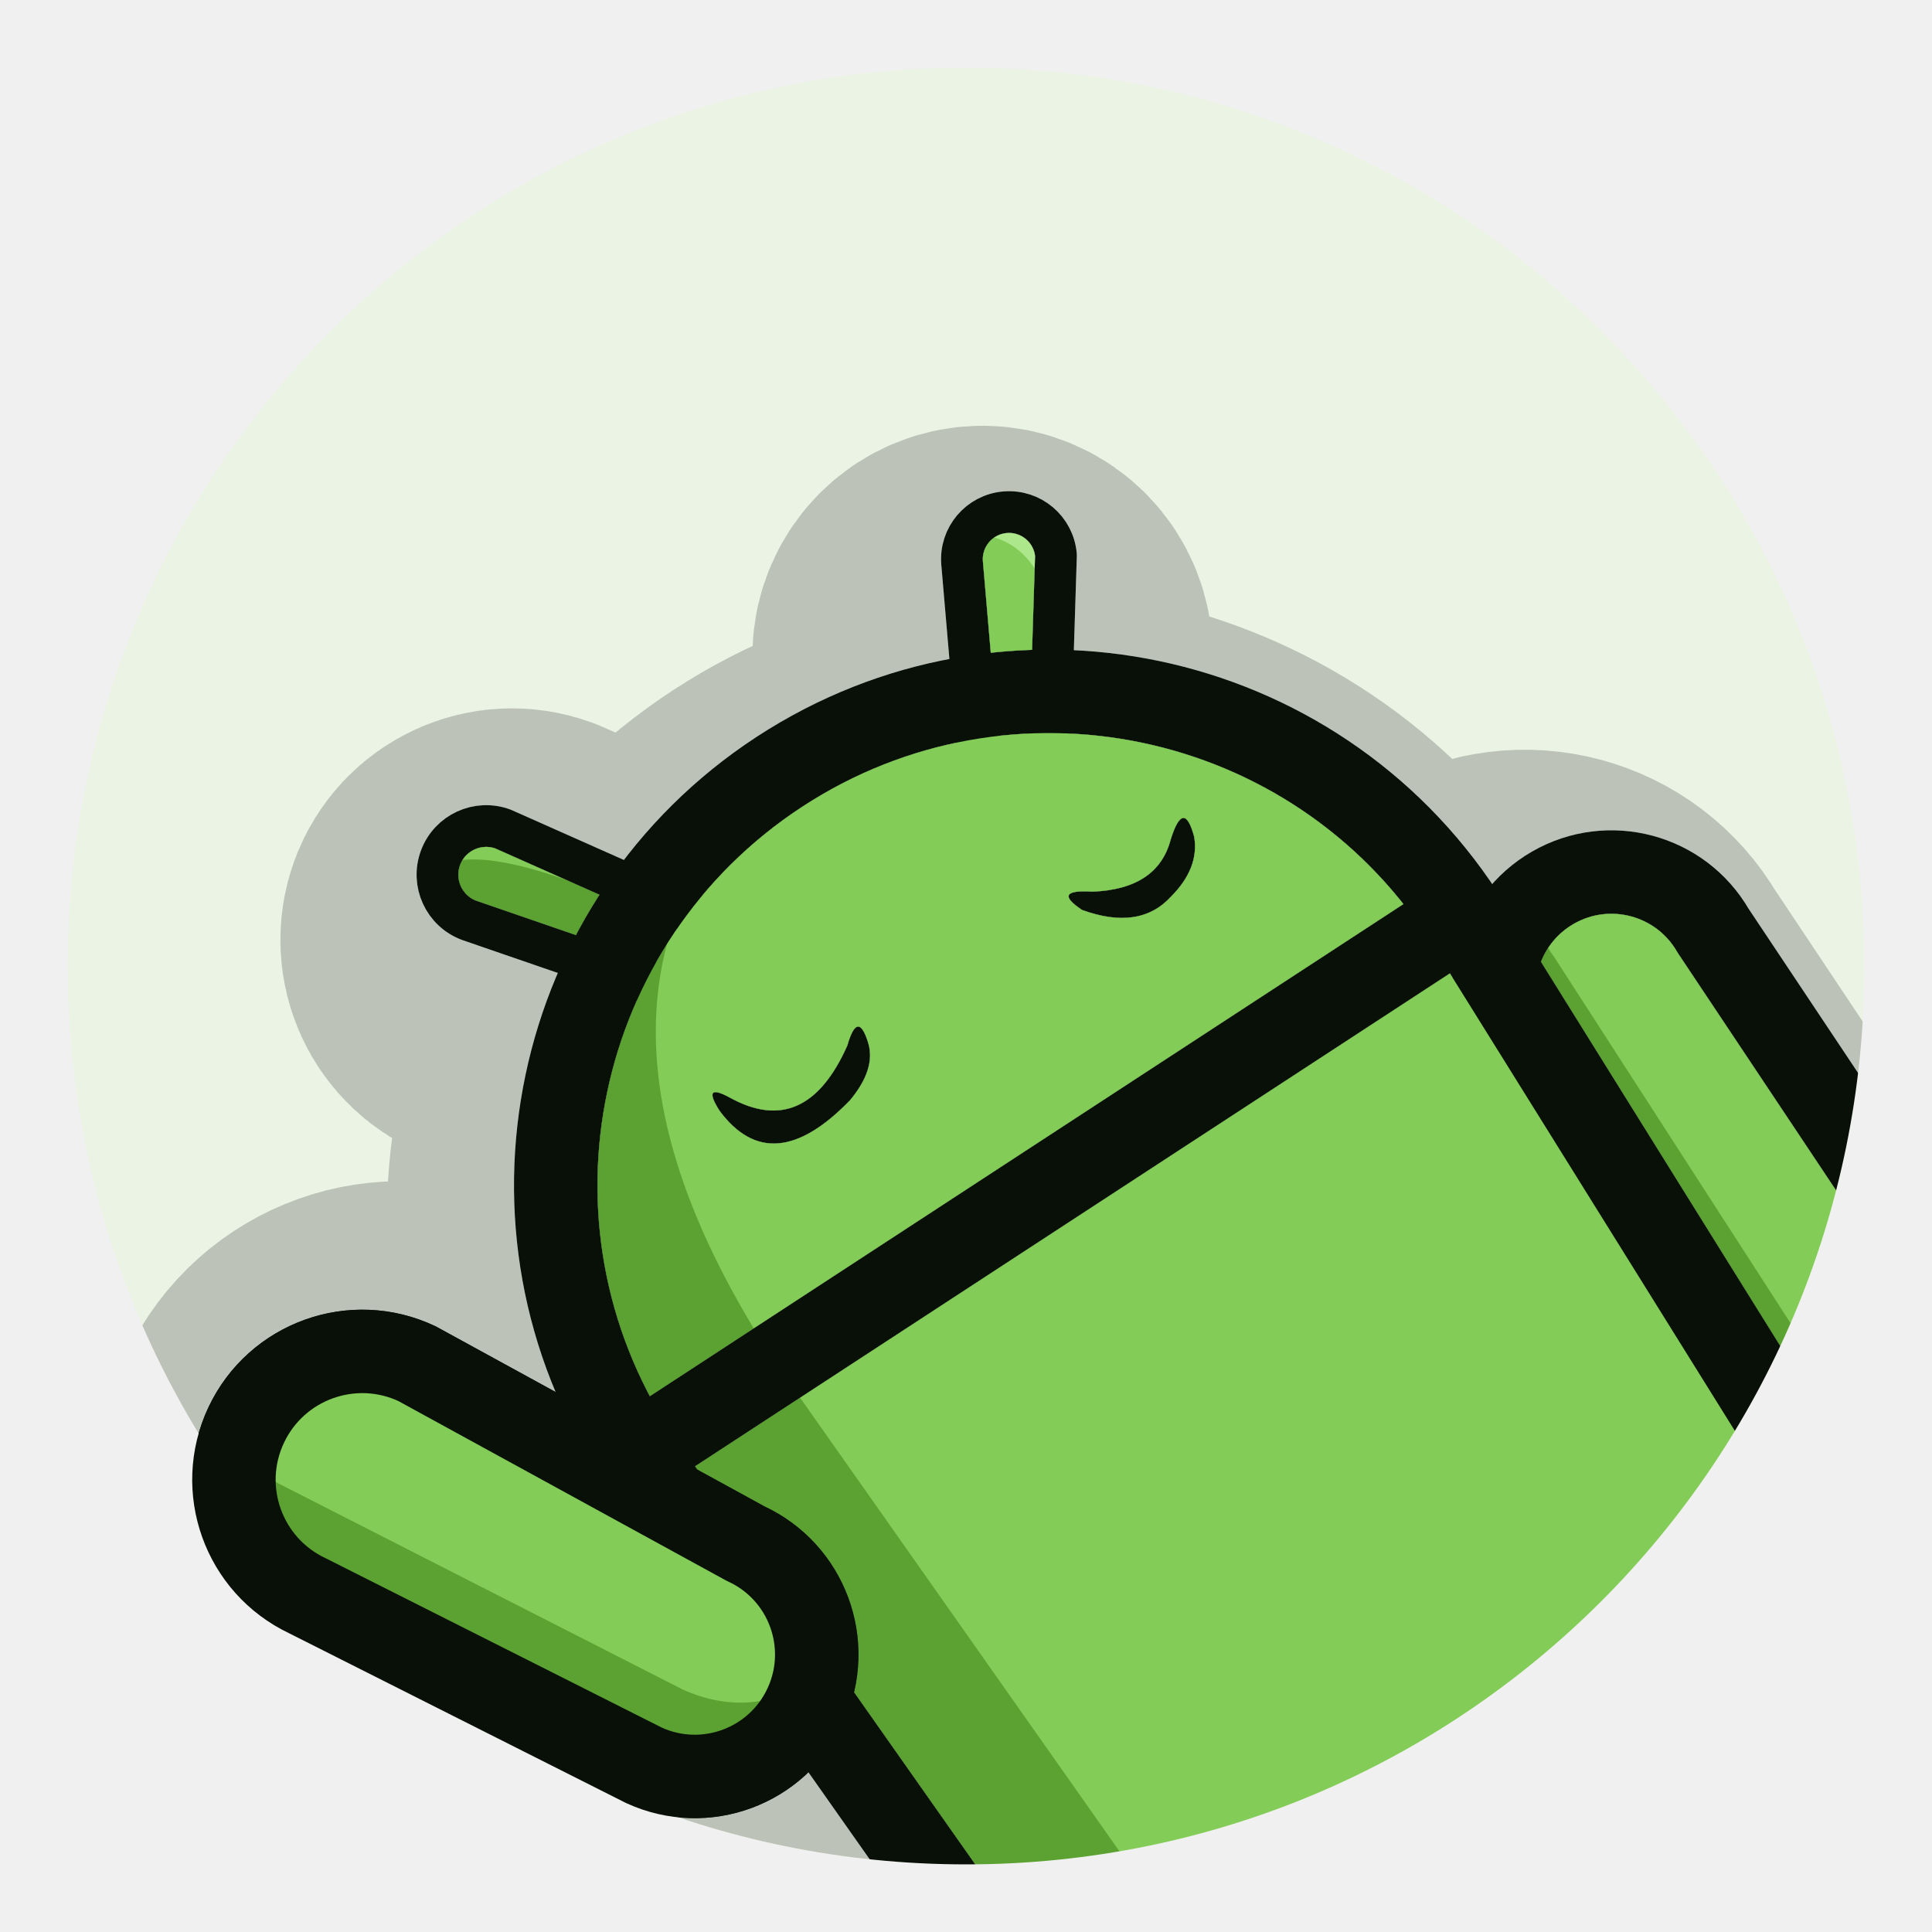
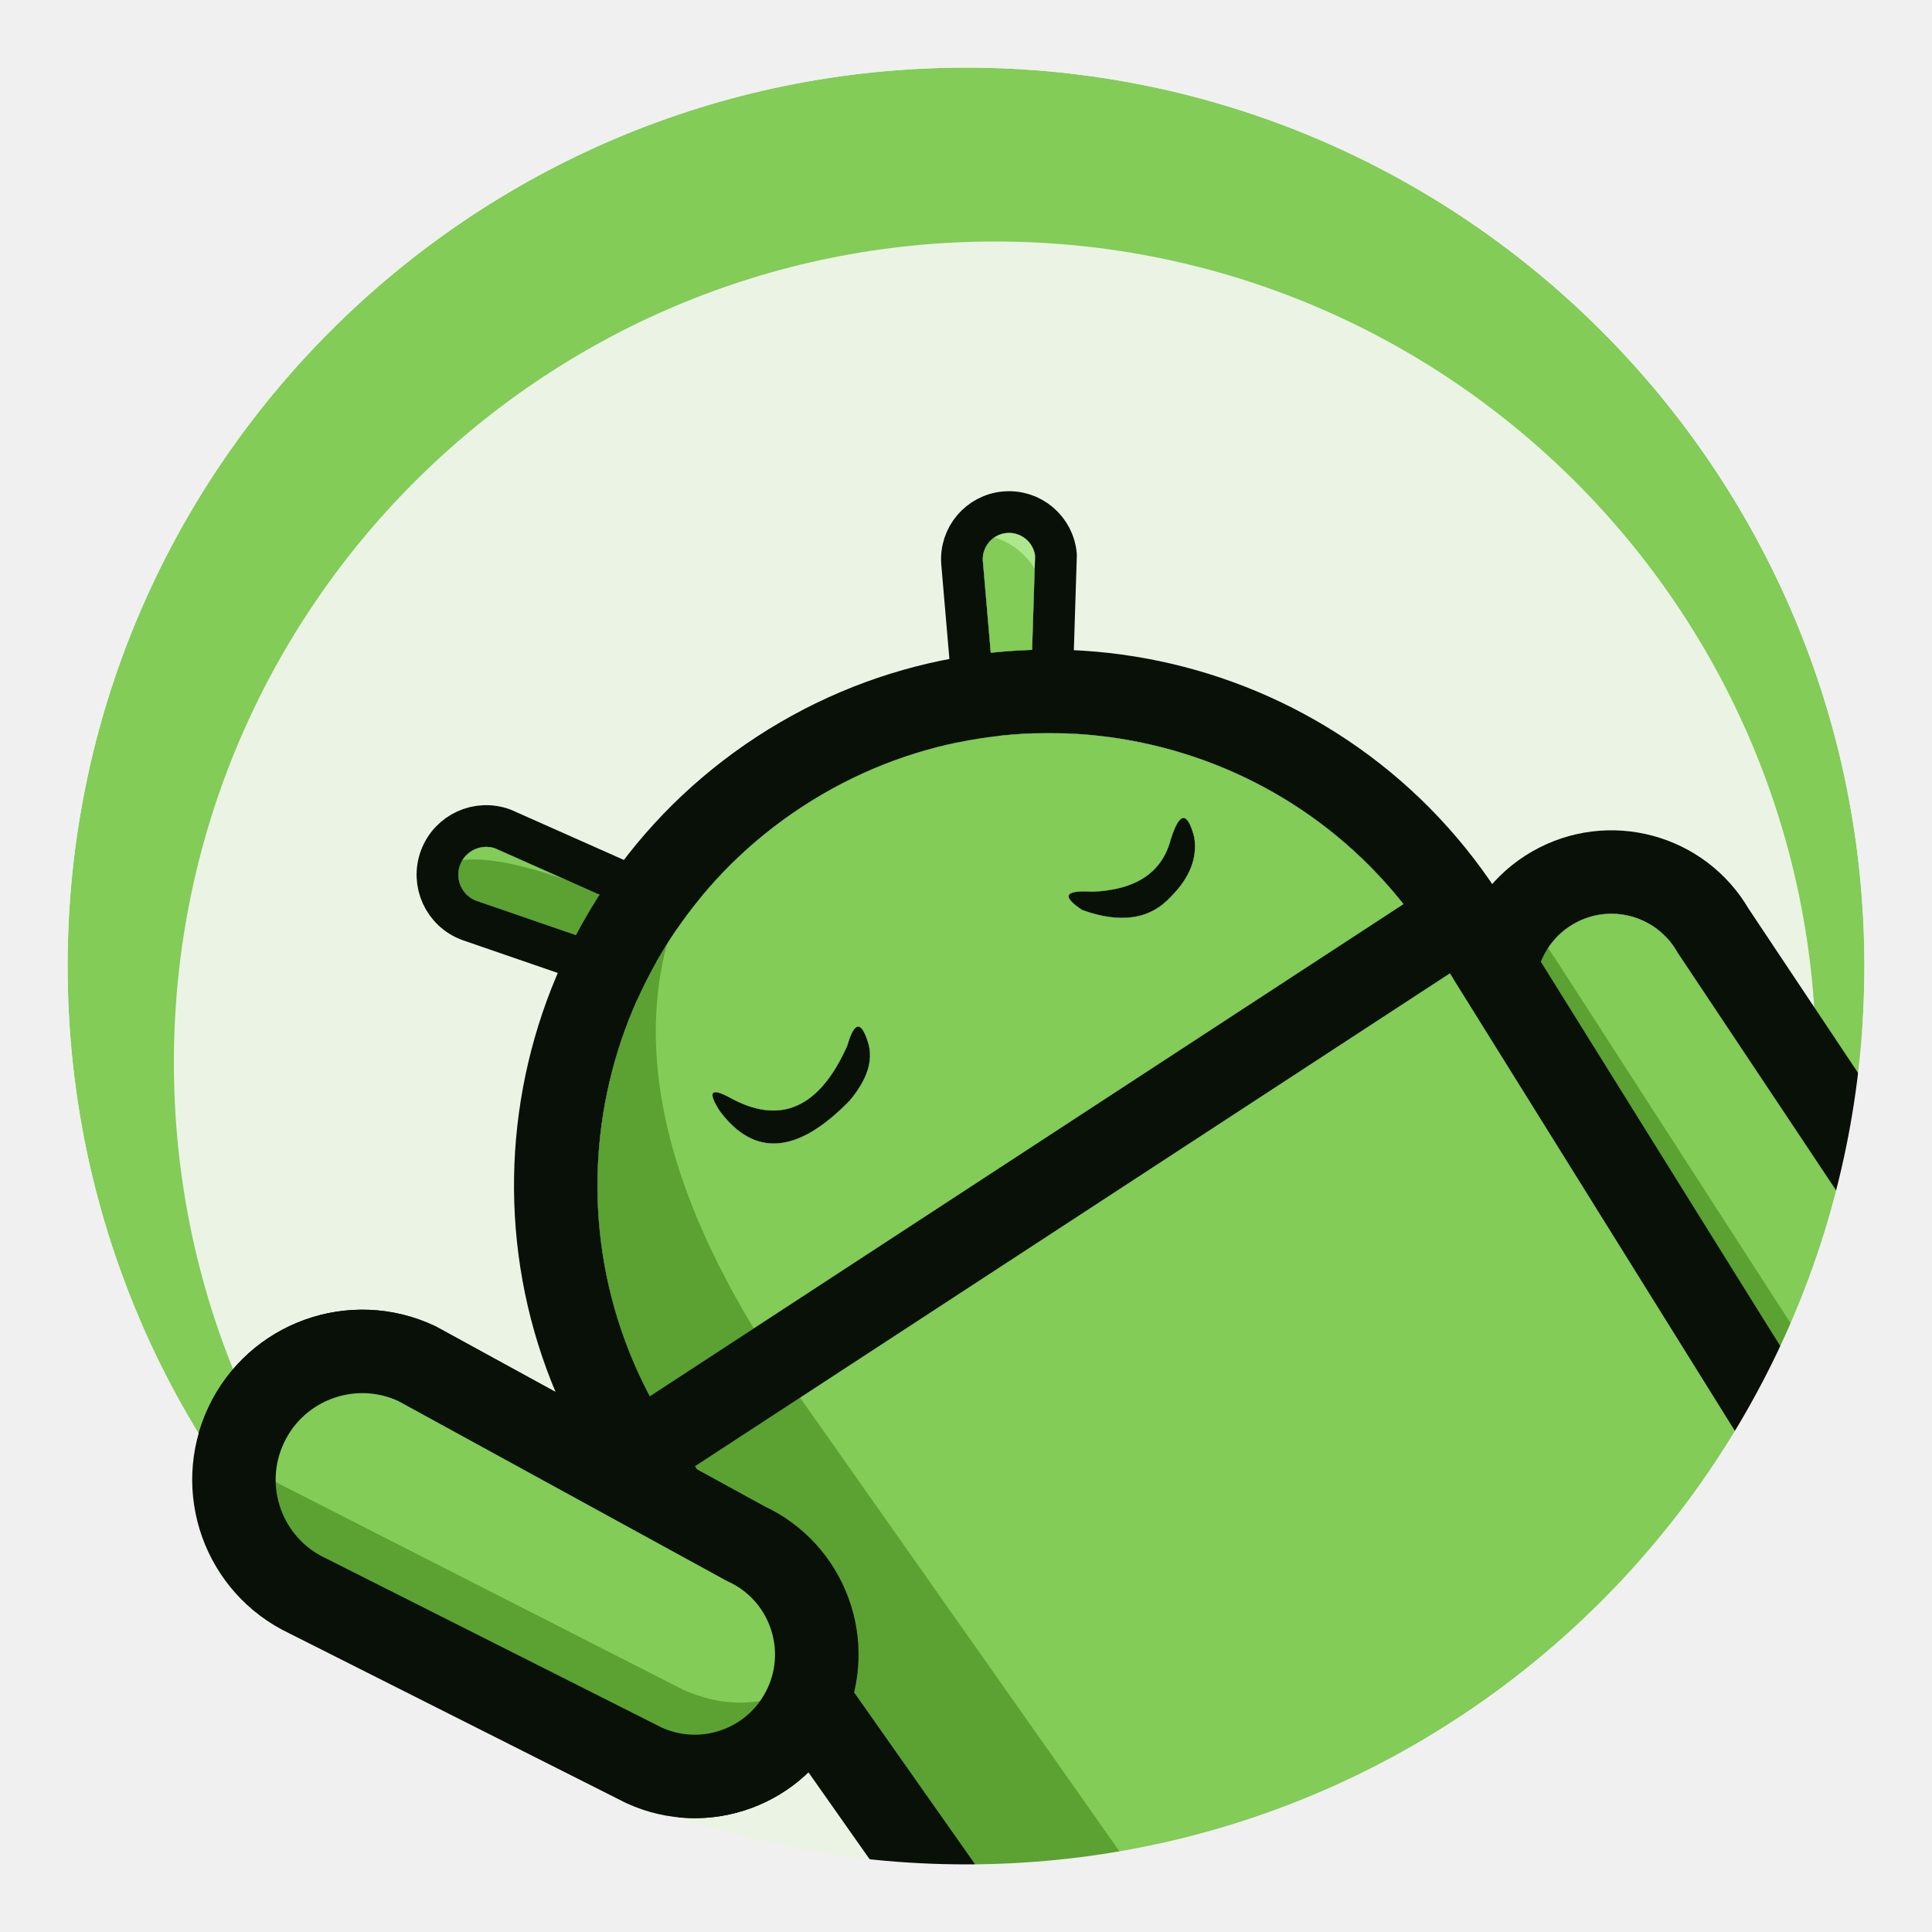
<svg xmlns="http://www.w3.org/2000/svg" width="1024" height="1024" viewBox="0 0 889 889" version="1.1" fill="none">
  <defs>
-     <path id="pillow" d="M-100-100V825L0 803Q447 686 504 514 907 323 926 0L924-100Z" />
-     <path id="pillow-shadow" d="M539 230 548 192Q553 179 539 189 516 209 510 218L394 255Q350 284 303 255 283 243 295 261 304 279 311 297L290 336Q291 348 238 328 196 315 230 344 255 360 265 378 268 383 263 385 258 389 228 391 194 399 231 409 294 417 257 469 236 488 193 478 178 501 146 498 107 448 88 332 84 297 54 272 27 251 28 230-50-163-422 613L-100 826-1 803Q446 686 504.358 514.544Z" />
    <path id="leg-left" d="M500 727l189 71a20 20 0 0030-91L512 637Z" />
    <path id="leg-left-shadow" d="M669 690l-52 48q-2 2 2 4l81 30q30 11 47-10l-14 29-29 11-147-56 92-62Z" />
    <path id="leg-right" d="M516 604l287 99a20 20 0 0030-86L528 509Z" />
    <path id="leg-right-shadow" d="M783 598q4 11-39 53-4 4 2 6l70 24q30 11 47-10l-17 28-33 9-123-45Z" />
    <path id="arm-lowered" d="M638 361A45 45 0 01716 316L806 451A1 1 0 01723 493Z" />
    <path id="arm-lowered-shadow" d="M656 300q-11 13-1 26L757 484q19 28 51 0l-19 30-40 4L628 324Z" />
    <path id="antenna-left" d="M358 353 239 312a1 1 0 0113-35l117 52Z" />
    <path id="antenna-left-highlight" d="M227 292q8-38 73 14-57-25-73-14Z" />
    <path id="antenna-right" d="M461 267l3-95a1 1 0 00-36 3l8 93Z" />
    <path id="antenna-right-highlight" d="M430 164q27-1 34 35 6-61-34-35Z" />
    <path id="body" d="M303 517A1 1 0 01620 310ZL467 750A50 50 0 00539 765L761 615A50 50 0 00767 546L620 310Z" />
    <path id="body-shadow" d="M376 237Q217 340 302 516L478 761 522 774 754 622 764 604 576 724Q544 744 532 731L356 481Q256 328 376 237Z" />
    <path id="body-highlight" d="M360 254q129-70 241 29l15 32q-99-111-256-61Z" />
    <path id="eyes" d="M335 385q20 27 50-4 10-12 7-22-4-13-8 1-16 36-45 20-11-6-4 5Zm139-77q22 8 34-5 11-11 9-23-4-15-9 1-5 19-30 20-16-1-4 7Z" />
    <path id="arm-raised" d="M306 636a1 1 0 0039-85l-126-69a1 1 0 00-42 89z" />
    <path id="arm-raised-shadow" d="M154 500q0 22 12 28l155 79q27 12 52-5l-40 43-179-90Z" />
    <mask id="body-masked">
      <use href="#leg-left" fill="white" />
      <use href="#leg-left" class="stroked" stroke="black" />
      <use href="#leg-right" fill="white" />
      <use href="#leg-right" class="stroked" stroke="black" />
      <use href="#arm-lowered" fill="white" />
      <use href="#arm-lowered" class="stroked" stroke="black" />
      <use href="#antenna-left" fill="white" />
      <use href="#antenna-left" class="stroked stroked-thin" stroke="black" />
      <use href="#antenna-right" fill="white" />
      <use href="#antenna-right" class="stroked stroked-thin" stroke="black" />
      <use href="#body" fill="white" />
      <use href="#body" class="stroked" stroke="black" />
      <use href="#arm-raised" fill="white" />
      <use href="#arm-raised" class="stroked" stroke="black" />
      <use href="#eyes" fill="black" />
    </mask>
    <mask id="silhouette-masked">
      <rect width="100%" height="100%" fill="white" mask="url(#body-masked)" />
      <use href="#leg-left" class="stroked" stroke="white" />
      <use href="#leg-right" class="stroked" stroke="white" />
      <use href="#arm-lowered" class="stroked" stroke="white" />
      <use href="#antenna-left" class="stroked stroked-thin" stroke="white" />
      <use href="#antenna-right" class="stroked stroked-thin" stroke="white" />
      <use href="#body" class="stroked" stroke="white" />
      <use href="#arm-raised" class="stroked" stroke="white" />
      <use href="#eyes" fill="white" />
    </mask>
    <mask id="silhouette-masked-extra">
      <g transform="translate(444.5, 444.5) scale(0.9) translate(-444.5 -444.5)">
        <use href="#leg-left" fill="white" />
        <use href="#leg-left" class="stroked stroked-thick" stroke="white" />
        <use href="#leg-right" fill="white" />
        <use href="#leg-right" class="stroked stroked-thick" stroke="white" />
        <use href="#arm-lowered" fill="white" />
        <use href="#arm-lowered" class="stroked stroked-thick" stroke="white" />
        <use href="#antenna-left" fill="white" />
        <use href="#antenna-left" class="stroked stroked-thick" stroke="white" />
        <use href="#antenna-right" fill="white" />
        <use href="#antenna-right" class="stroked stroked-thick" stroke="white" />
        <use href="#body" fill="white" />
        <use href="#body" class="stroked stroked-thick" stroke="white" />
        <use href="#arm-raised" fill="white" />
        <use href="#arm-raised" class="stroked stroked-thick" stroke="white" />
      </g>
      <g transform="translate(10, -10)">
        <rect width="100%" height="100%" fill="black" mask="url(#silhouette-masked)" />
      </g>
    </mask>
    <mask id="circle">
      <circle cx="50%" cy="50%" r="46.5%" fill="white" />
    </mask>
  </defs>
  <style>
  .stroked { stroke-width: 32; stroke-linecap: round; stroke-linejoin: round; }
  .stroked-thin { stroke-width: 16; }
  .stroked-thick { stroke-width: 160; }
  .fill-body { fill: #82cc57; }
  .fill-body-shadow { fill: #5ba232; }
  .fill-body-highlight { fill: #ade78b; }
-   .fill-eyes { fill: #091008; }
+   .fill-outline { fill: #091008; }
+   .stroke-outline { stroke: #091008; }
  .fill-pillow { fill: #ebf3e5; }
  .fill-pillow-shadow { fill: #bcc2b7; }
+   .stroke-pillow-outline { stroke: green; }
</style>
-   <rect width="100%" height="100%" class="fill-pillow" mask="url(#circle)" />
  <g mask="url(#circle)">
+     <rect width="100%" height="100%" class="fill-pillow" />
    <g transform="translate(444.5, 444.5) scale(1.2) translate(15, 115) translate(-444.5 -444.5)">
      <g transform="translate(-10, 10)">
        <rect width="100%" height="100%" class="fill-pillow-shadow" mask="url(#silhouette-masked-extra)" />
      </g>
-       <rect width="100%" height="100%" class="fill-eyes" mask="url(#silhouette-masked)" />
+     </g>
+     <circle cx="50%" cy="50%" r="46.5%" class="fill-body" />
+     <circle cx="51.5%" cy="55%" r="42.5%" class="fill-pillow" />
+     <g transform="translate(444.5, 444.5) scale(1.2) translate(15, 115) translate(-444.5 -444.5)">
+       <rect width="100%" height="100%" class="fill-outline" mask="url(#silhouette-masked)" />
      <g mask="url(#body-masked)">
        <use href="#leg-left" class="fill-body" />
        <use href="#leg-left-shadow" class="fill-body-shadow" />
        <use href="#leg-right" class="fill-body" />
        <use href="#leg-right-shadow" class="fill-body-shadow" />
        <use href="#arm-lowered" class="fill-body" />
        <use href="#arm-lowered-shadow" class="fill-body-shadow" />
        <use href="#antenna-left" class="fill-body-shadow" />
        <use href="#antenna-left-highlight" class="fill-body" />
        <use href="#antenna-right" class="fill-body" />
        <use href="#antenna-right-highlight" class="fill-body-highlight" />
        <use href="#body" class="fill-body" />
        <use href="#body-shadow" class="fill-body-shadow" />
      </g>
    </g>
  </g>
  <g transform="translate(444.5, 444.5) scale(1.2) translate(15, 115) translate(-444.5 -444.5)">
    <use href="#arm-raised" class="fill-body" />
    <use href="#arm-raised-shadow" class="fill-body-shadow" />
-     <use href="#arm-raised" class="stroked" stroke="#091008" />
+     <use href="#arm-raised" class="stroked stroke-outline" />
  </g>
</svg>
